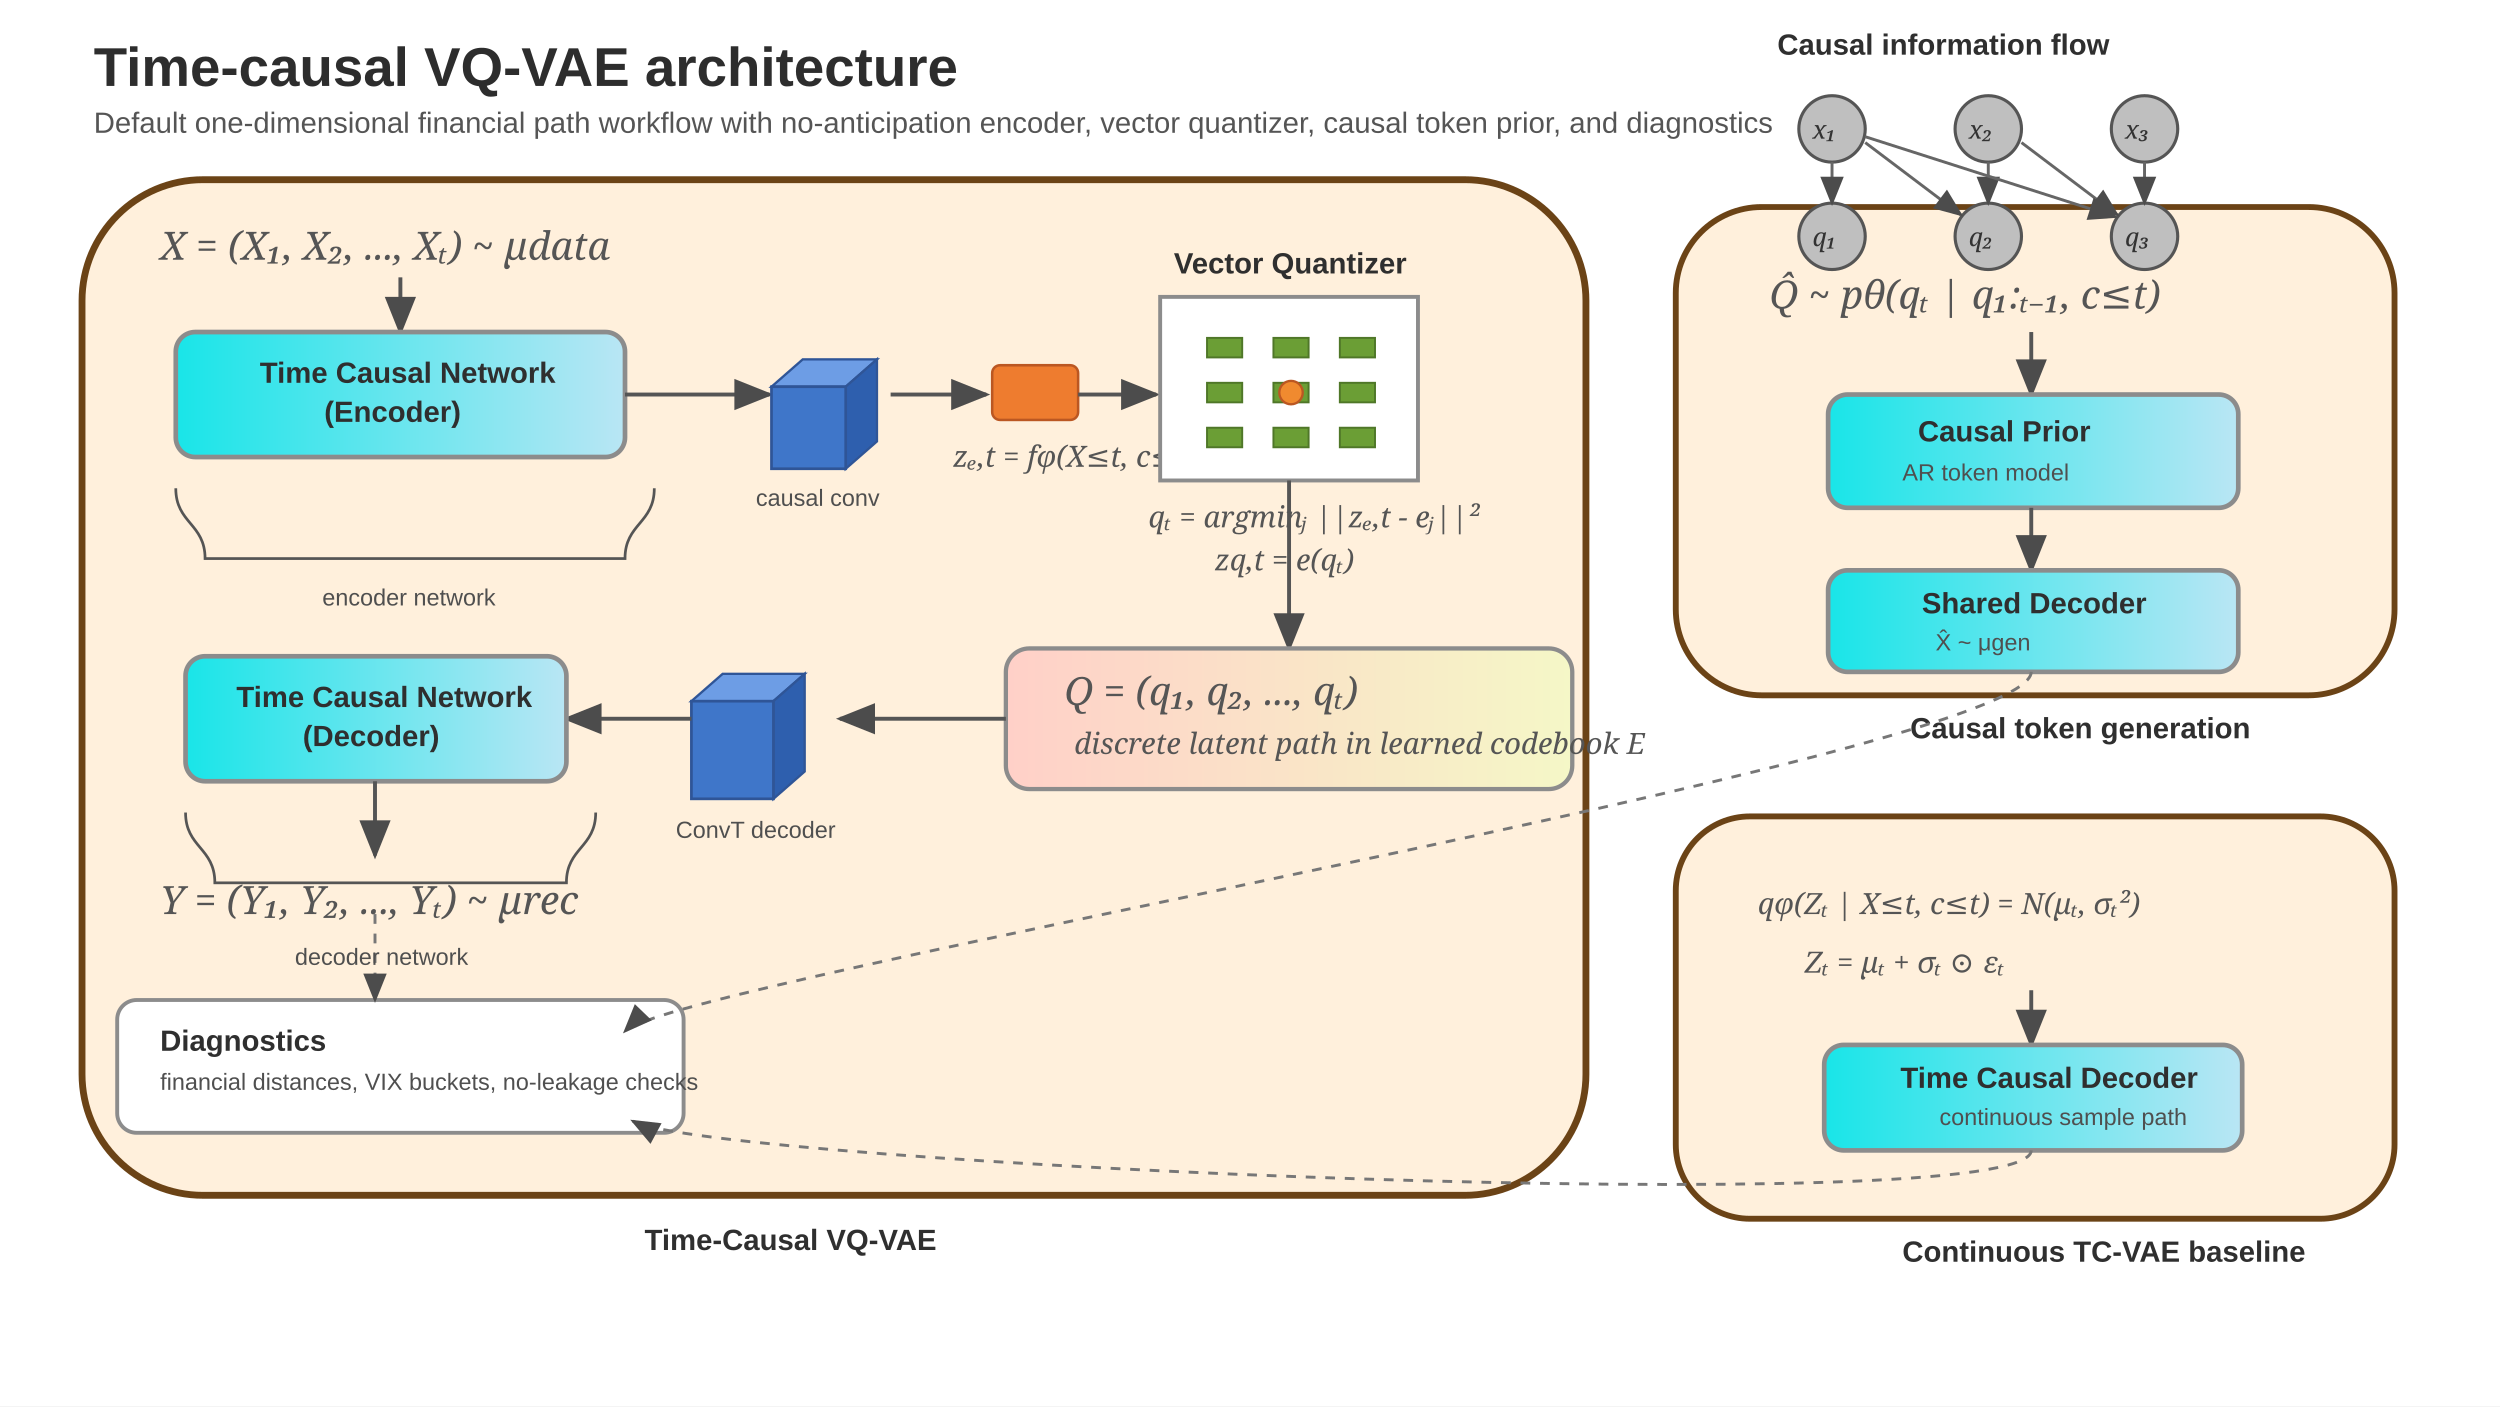
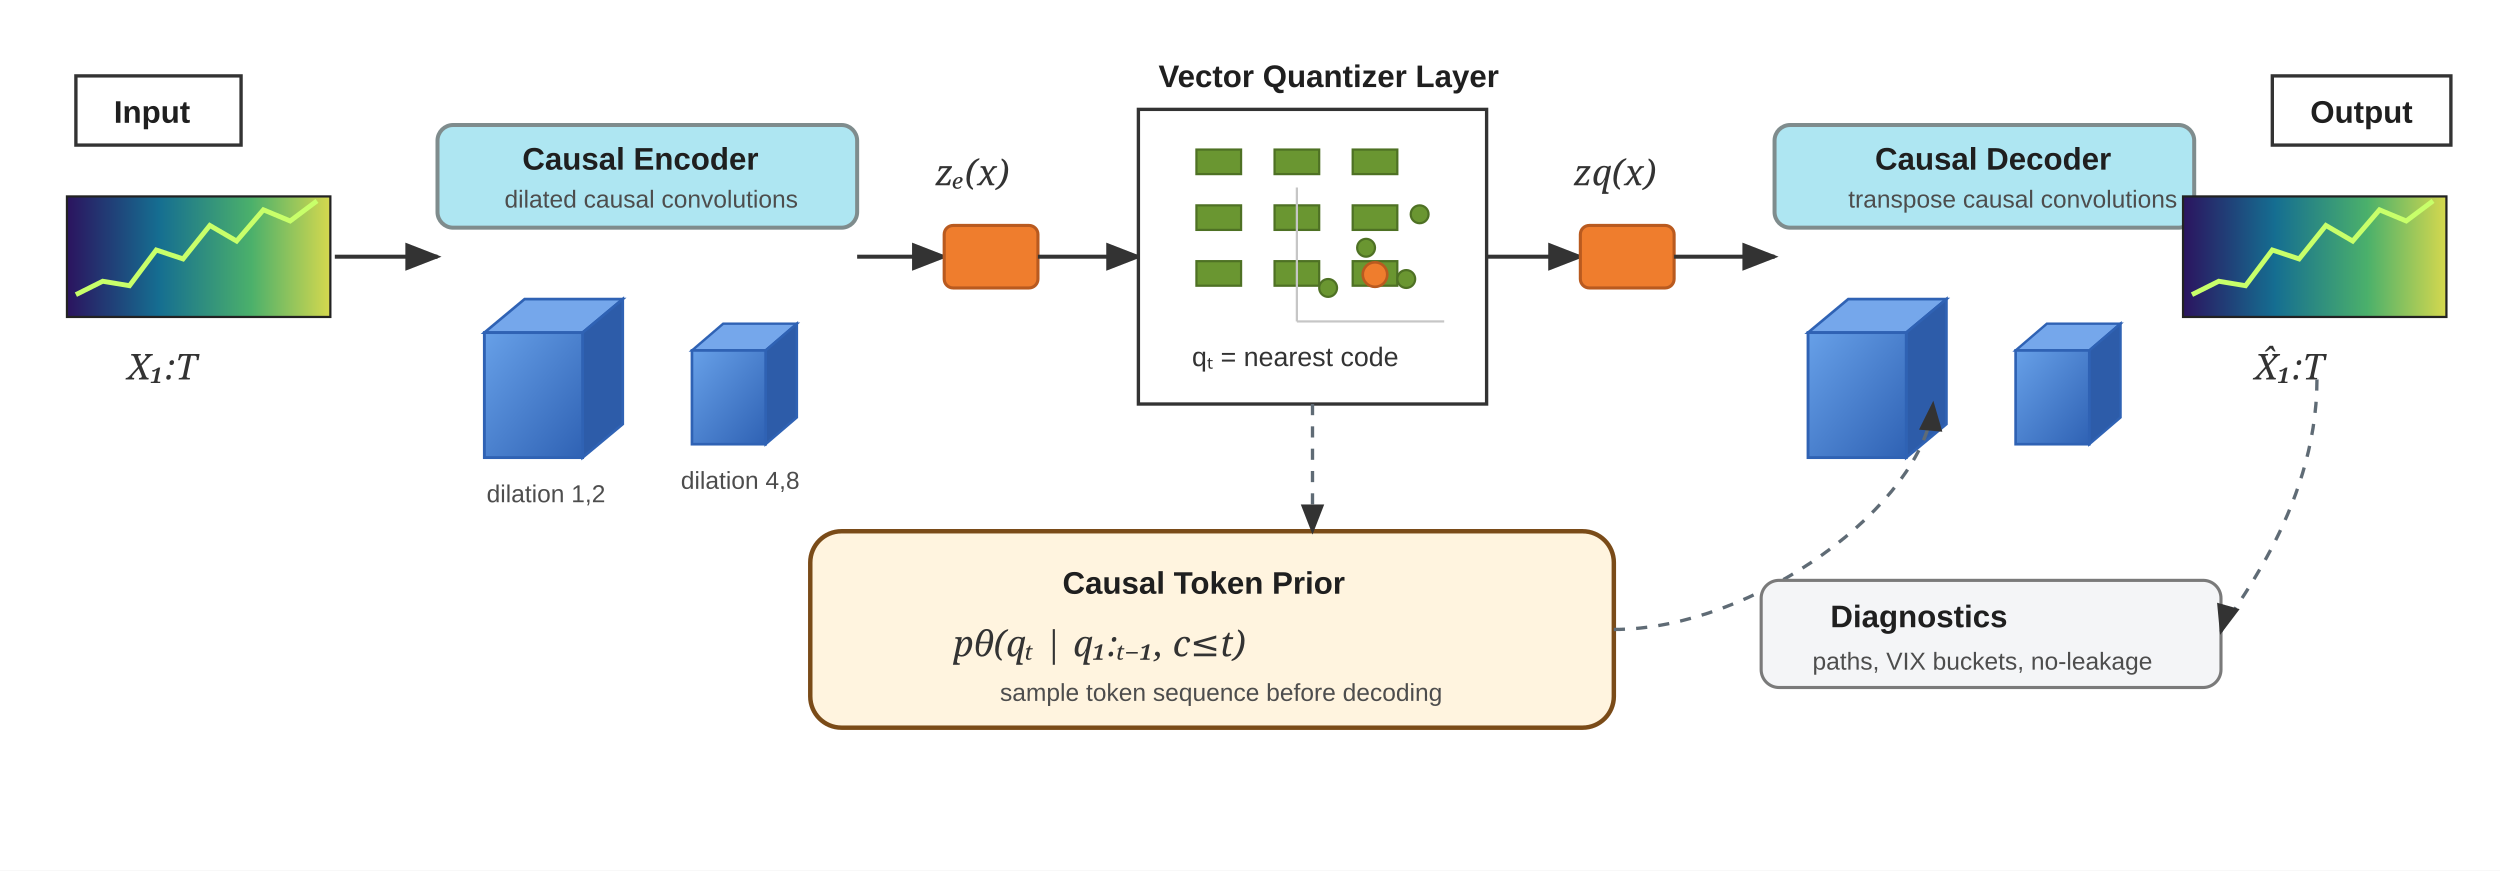
- <svg xmlns="http://www.w3.org/2000/svg" width="1280" height="720" viewBox="0 0 1280 720" role="img" aria-labelledby="title desc">
+ <svg xmlns="http://www.w3.org/2000/svg" width="1120" height="390" viewBox="0 0 1120 390" role="img" aria-labelledby="title desc">
  <defs>
-     <linearGradient id="cyanBox" x1="0" x2="1" y1="0" y2="0">
-       <stop offset="0" stop-color="#19e5e8" />
-       <stop offset="1" stop-color="#b9e6f4" />
+     <marker id="arrow" markerWidth="9" markerHeight="7" refX="8" refY="3.5" orient="auto" markerUnits="strokeWidth">
+       <path d="M0,0 L9,3.5 L0,7 Z" fill="#333333" />
+     </marker>
+     <linearGradient id="panelBlue" x1="0" x2="1" y1="0" y2="1">
+       <stop offset="0" stop-color="#67a0e8" />
+       <stop offset="1" stop-color="#2f62b4" />
    </linearGradient>
-     <linearGradient id="latentBox" x1="0" x2="1" y1="0" y2="0">
-       <stop offset="0" stop-color="#ffd0c8" />
-       <stop offset="1" stop-color="#f5f7c7" />
+     <linearGradient id="pathGradient" x1="0" x2="1" y1="0" y2="0">
+       <stop offset="0" stop-color="#2b145f" />
+       <stop offset="0.35" stop-color="#156e91" />
+       <stop offset="0.7" stop-color="#4bb06b" />
+       <stop offset="1" stop-color="#d5d84e" />
    </linearGradient>
-     <marker id="arrow" markerWidth="10" markerHeight="8" refX="9" refY="4" orient="auto" markerUnits="strokeWidth">
-       <path d="M0,0 L10,4 L0,8 Z" fill="#4c4c4c" />
-     </marker>
    <style>
-       .title { font: 700 28px Arial, sans-serif; fill: #2d2d2d; }
-       .subtitle { font: 15px Arial, sans-serif; fill: #555; }
-       .panel { fill: #fff0dc; stroke: #6b4316; stroke-width: 3.5; }
-       .panel-small { fill: #fff0dc; stroke: #6b4316; stroke-width: 3; }
-       .module { fill: url(#cyanBox); stroke: #8c8c8c; stroke-width: 2.4; }
-       .latent { fill: url(#latentBox); stroke: #8c8c8c; stroke-width: 2.2; }
-       .quant { fill: #ffffff; stroke: #8c8c8c; stroke-width: 2; }
-       .cube-front { fill: #3f76c9; stroke: #2f5597; stroke-width: 1.4; }
-       .cube-side { fill: #2e5fae; stroke: #2f5597; stroke-width: 1.2; }
-       .cube-top { fill: #6d9de5; stroke: #2f5597; stroke-width: 1.2; }
-       .orange { fill: #ee7c2f; stroke: #bb5722; stroke-width: 1.3; }
-       .green { fill: #6b9e35; stroke: #4f7728; stroke-width: 1; }
-       .node { fill: #bfbfbf; stroke: #555; stroke-width: 1.6; }
-       .node-text { font: italic 13px Georgia, serif; fill: #333; }
-       .label { font: 700 15px Arial, sans-serif; fill: #2f2f2f; }
-       .small { font: 12px Arial, sans-serif; fill: #4f4f4f; }
-       .formula { font: italic 20px Georgia, serif; fill: #555; }
-       .formula-small { font: italic 15px Georgia, serif; fill: #555; }
-       .caption { font: 13px Arial, sans-serif; fill: #5e5e5e; }
-       .line { stroke: #555; stroke-width: 2; fill: none; marker-end: url(#arrow); }
-       .thin-line { stroke: #666; stroke-width: 1.5; fill: none; marker-end: url(#arrow); }
-       .dash { stroke: #777; stroke-width: 1.5; stroke-dasharray: 5 5; fill: none; marker-end: url(#arrow); }
-       .brace { stroke: #555; stroke-width: 1.4; fill: none; }
+       .label { font: 700 14px Arial, sans-serif; fill: #1f1f1f; }
+       .small { font: 12px Arial, sans-serif; fill: #333333; }
+       .tiny { font: 11px Arial, sans-serif; fill: #4d4d4d; }
+       .math { font: italic 16px Georgia, serif; fill: #333333; }
+       .box { fill: #ffffff; stroke: #333333; stroke-width: 1.5; }
+       .soft { fill: #fff4df; stroke: #7a4b18; stroke-width: 2; }
+       .cyan { fill: #aee6f2; stroke: #7f8c8d; stroke-width: 1.8; }
+       .orange { fill: #ef7d2d; stroke: #b95a1f; stroke-width: 1.4; }
+       .green { fill: #6a9631; stroke: #4e7124; stroke-width: 1; }
+       .grey { fill: #f4f5f7; stroke: #7a7a7a; stroke-width: 1.4; }
+       .line { stroke: #333333; stroke-width: 1.8; fill: none; marker-end: url(#arrow); }
+       .dash { stroke: #5f6b75; stroke-width: 1.5; stroke-dasharray: 5 5; fill: none; marker-end: url(#arrow); }
+       .axis { stroke: #c6c6c6; stroke-width: 1; }
+       .dot { fill: #6a9631; stroke: #4e7124; stroke-width: 1; }
+       .selected { fill: #ef7d2d; stroke: #b95a1f; stroke-width: 1.2; }
    </style>
  </defs>
-   <rect x="0" y="0" width="1280" height="720" fill="#ffffff" />
-   <text class="title" x="48" y="44">Time-causal VQ-VAE architecture</text>
-   <text class="subtitle" x="48" y="68">Default one-dimensional financial path workflow with no-anticipation encoder, vector quantizer, causal token prior, and diagnostics</text>
-   <rect class="panel" x="42" y="92" width="770" height="520" rx="62" />
-   <text class="label" x="330" y="640">Time-Causal VQ-VAE</text>
-   <text class="formula" x="82" y="133">X = (X₁, X₂, ..., Xₜ) ~ μdata</text>
-   <path class="line" d="M205,142 V170" />
-   <rect class="module" x="90" y="170" width="230" height="64" rx="10" />
-   <text class="label" x="133" y="196">Time Causal Network</text>
-   <text class="label" x="166" y="216">(Encoder)</text>
-   <path class="line" d="M320,202 H394" />
-   <g transform="translate(395 176)">
-     <polygon class="cube-top" points="0,22 16,8 54,8 38,22" />
-     <polygon class="cube-side" points="38,22 54,8 54,50 38,64" />
-     <rect class="cube-front" x="0" y="22" width="38" height="42" />
-     <text class="small" x="-8" y="83">causal conv</text>
+   <rect x="0" y="0" width="1120" height="390" fill="#ffffff" />
+   <rect class="box" x="34" y="34" width="74" height="31" />
+   <text class="label" x="51" y="55">Input</text>
+   <rect x="30" y="88" width="118" height="54" fill="url(#pathGradient)" stroke="#222222" stroke-width="1" />
+   <polyline points="34,132 46,126 58,128 70,112 82,116 94,101 106,108 118,94 130,99 142,90" fill="none" stroke="#c8ff6a" stroke-width="2.2" />
+   <text class="math" x="57" y="170">X₁:T</text>
+   <path class="line" d="M150,115 H196" />
+   <rect class="cyan" x="196" y="56" width="188" height="46" rx="7" />
+   <text class="label" x="234" y="76">Causal Encoder</text>
+   <text class="tiny" x="226" y="93">dilated causal convolutions</text>
+   <g transform="translate(217 124)">
+     <polygon points="0,25 18,10 62,10 44,25" fill="#75a7eb" stroke="#2f62b4" stroke-width="1.2" />
+     <polygon points="44,25 62,10 62,66 44,81" fill="#2d5ca9" stroke="#2f62b4" stroke-width="1.2" />
+     <rect x="0" y="25" width="44" height="56" fill="url(#panelBlue)" stroke="#2f62b4" stroke-width="1.3" />
+     <text class="tiny" x="1" y="101">dilation 1,2</text>
  </g>
-   <path class="line" d="M456,202 H505" />
-   <rect class="orange" x="508" y="187" width="44" height="28" rx="4" />
-   <text class="formula-small" x="488" y="239">zₑ,t = fφ(X≤t, c≤t)</text>
-   <path class="line" d="M552,202 H592" />
-   <rect class="quant" x="594" y="152" width="132" height="94" />
-   <text class="label" x="601" y="140">Vector Quantizer</text>
-   <g transform="translate(618 173)">
-     <rect class="green" x="0" y="0" width="18" height="10" />
-     <rect class="green" x="34" y="0" width="18" height="10" />
-     <rect class="green" x="68" y="0" width="18" height="10" />
-     <rect class="green" x="0" y="23" width="18" height="10" />
-     <rect class="green" x="34" y="23" width="18" height="10" />
-     <rect class="green" x="68" y="23" width="18" height="10" />
-     <rect class="green" x="0" y="46" width="18" height="10" />
-     <rect class="green" x="34" y="46" width="18" height="10" />
-     <rect class="green" x="68" y="46" width="18" height="10" />
-     <circle cx="43" cy="28" r="6" fill="#f08a2f" stroke="#bb5722" stroke-width="1.2" />
+   <g transform="translate(310 137)">
+     <polygon points="0,20 14,8 47,8 33,20" fill="#75a7eb" stroke="#2f62b4" stroke-width="1.1" />
+     <polygon points="33,20 47,8 47,50 33,62" fill="#2d5ca9" stroke="#2f62b4" stroke-width="1.1" />
+     <rect x="0" y="20" width="33" height="42" fill="url(#panelBlue)" stroke="#2f62b4" stroke-width="1.2" />
+     <text class="tiny" x="-5" y="82">dilation 4,8</text>
  </g>
-   <text class="formula-small" x="588" y="270">qₜ = argminⱼ ||zₑ,t - eⱼ||²</text>
-   <text class="formula-small" x="622" y="292">zq,t = e(qₜ)</text>
-   <path class="line" d="M660,246 V332" />
-   <rect class="latent" x="515" y="332" width="290" height="72" rx="12" />
-   <text class="formula" x="545" y="361">Q = (q₁, q₂, ..., qₜ)</text>
-   <text class="formula-small" x="550" y="386">discrete latent path in learned codebook E</text>
-   <path class="line" d="M515,368 H430" />
-   <g transform="translate(354 337)">
-     <polygon class="cube-top" points="0,22 16,8 58,8 42,22" />
-     <polygon class="cube-side" points="42,22 58,8 58,58 42,72" />
-     <rect class="cube-front" x="0" y="22" width="42" height="50" />
-     <text class="small" x="-8" y="92">ConvT decoder</text>
+   <path class="line" d="M384,115 H423" />
+   <rect class="orange" x="423" y="101" width="42" height="28" rx="4" />
+   <text class="math" x="419" y="83">zₑ(x)</text>
+   <path class="line" d="M465,115 H510" />
+   <rect class="box" x="510" y="49" width="156" height="132" />
+   <text class="label" x="519" y="39">Vector Quantizer Layer</text>
+   <g transform="translate(536 67)">
+     <rect class="green" x="0" y="0" width="20" height="11" />
+     <rect class="green" x="35" y="0" width="20" height="11" />
+     <rect class="green" x="70" y="0" width="20" height="11" />
+     <rect class="green" x="0" y="25" width="20" height="11" />
+     <rect class="green" x="35" y="25" width="20" height="11" />
+     <rect class="green" x="70" y="25" width="20" height="11" />
+     <rect class="green" x="0" y="50" width="20" height="11" />
+     <rect class="green" x="35" y="50" width="20" height="11" />
+     <rect class="green" x="70" y="50" width="20" height="11" />
  </g>
-   <path class="line" d="M354,368 H290" />
-   <rect class="module" x="95" y="336" width="195" height="64" rx="10" />
-   <text class="label" x="121" y="362">Time Causal Network</text>
-   <text class="label" x="155" y="382">(Decoder)</text>
-   <path class="line" d="M192,400 V438" />
-   <text class="formula" x="82" y="468">Y = (Y₁, Y₂, ..., Yₜ) ~ μrec</text>
-   <rect class="panel-small" x="858" y="106" width="368" height="250" rx="44" />
-   <text class="label" x="978" y="378">Causal token generation</text>
-   <text class="formula" x="906" y="158">Q̂ ~ pθ(qₜ | q₁:ₜ₋₁, c≤t)</text>
-   <path class="line" d="M1040,170 V202" />
-   <rect class="module" x="936" y="202" width="210" height="58" rx="10" />
-   <text class="label" x="982" y="226">Causal Prior</text>
-   <text class="small" x="974" y="246">AR token model</text>
-   <path class="line" d="M1040,260 V292" />
-   <rect class="module" x="936" y="292" width="210" height="52" rx="10" />
-   <text class="label" x="984" y="314">Shared Decoder</text>
-   <text class="small" x="991" y="333">X̂ ~ μgen</text>
-   <rect class="panel-small" x="858" y="418" width="368" height="206" rx="38" />
-   <text class="label" x="974" y="646">Continuous TC-VAE baseline</text>
-   <text class="formula-small" x="900" y="468">qφ(Zₜ | X≤t, c≤t) = N(μₜ, σₜ²)</text>
-   <text class="formula-small" x="924" y="498">Zₜ = μₜ + σₜ ⊙ εₜ</text>
-   <path class="line" d="M1040,507 V535" />
-   <rect class="module" x="934" y="535" width="214" height="54" rx="10" />
-   <text class="label" x="973" y="557">Time Causal Decoder</text>
-   <text class="small" x="993" y="576">continuous sample path</text>
-   <rect class="quant" x="60" y="512" width="290" height="68" rx="10" />
-   <text class="label" x="82" y="538">Diagnostics</text>
-   <text class="small" x="82" y="558">financial distances, VIX buckets, no-leakage checks</text>
-   <path class="dash" d="M192,468 V512" />
-   <path class="dash" d="M1040,344 C1040,386 345,502 320,528" />
-   <path class="dash" d="M1040,589 C1040,626 365,596 324,574" />
-   <g transform="translate(910 28)">
-     <text class="label" x="0" y="0">Causal information flow</text>
-     <circle class="node" cx="28" cy="38" r="17" />
-     <circle class="node" cx="108" cy="38" r="17" />
-     <circle class="node" cx="188" cy="38" r="17" />
-     <circle class="node" cx="28" cy="93" r="17" />
-     <circle class="node" cx="108" cy="93" r="17" />
-     <circle class="node" cx="188" cy="93" r="17" />
-     <text class="node-text" x="18" y="43">x₁</text>
-     <text class="node-text" x="98" y="43">x₂</text>
-     <text class="node-text" x="178" y="43">x₃</text>
-     <text class="node-text" x="18" y="98">q₁</text>
-     <text class="node-text" x="98" y="98">q₂</text>
-     <text class="node-text" x="178" y="98">q₃</text>
-     <path class="thin-line" d="M28,55 V76" />
-     <path class="thin-line" d="M108,55 V76" />
-     <path class="thin-line" d="M188,55 V76" />
-     <path class="thin-line" d="M45,45 L94,82" />
-     <path class="thin-line" d="M125,45 L174,82" />
-     <path class="thin-line" d="M45,42 L173,83" />
+   <g transform="translate(611 92)">
+     <line class="axis" x1="-30" y1="52" x2="36" y2="52" />
+     <line class="axis" x1="-30" y1="52" x2="-30" y2="-8" />
+     <circle class="dot" cx="-16" cy="37" r="4" />
+     <circle class="dot" cx="1" cy="19" r="4" />
+     <circle class="dot" cx="19" cy="33" r="4" />
+     <circle class="dot" cx="25" cy="4" r="4" />
+     <circle class="selected" cx="5" cy="31" r="5.5" />
  </g>
-   <path class="brace" d="M90,250 C90,268 105,268 105,286 H320 C320,268 335,268 335,250" />
-   <text class="small" x="165" y="310">encoder network</text>
-   <path class="brace" d="M95,416 C95,434 110,434 110,452 H290 C290,434 305,434 305,416" />
-   <text class="small" x="151" y="494">decoder network</text>
+   <text class="small" x="534" y="164">qₜ = nearest code</text>
+   <path class="line" d="M666,115 H708" />
+   <rect class="orange" x="708" y="101" width="42" height="28" rx="4" />
+   <text class="math" x="705" y="83">zq(x)</text>
+   <path class="line" d="M750,115 H795" />
+   <rect class="cyan" x="795" y="56" width="188" height="46" rx="7" />
+   <text class="label" x="840" y="76">Causal Decoder</text>
+   <text class="tiny" x="828" y="93">transpose causal convolutions</text>
+   <g transform="translate(810 124)">
+     <polygon points="0,25 18,10 62,10 44,25" fill="#75a7eb" stroke="#2f62b4" stroke-width="1.2" />
+     <polygon points="44,25 62,10 62,66 44,81" fill="#2d5ca9" stroke="#2f62b4" stroke-width="1.2" />
+     <rect x="0" y="25" width="44" height="56" fill="url(#panelBlue)" stroke="#2f62b4" stroke-width="1.3" />
+   </g>
+   <g transform="translate(903 137)">
+     <polygon points="0,20 14,8 47,8 33,20" fill="#75a7eb" stroke="#2f62b4" stroke-width="1.1" />
+     <polygon points="33,20 47,8 47,50 33,62" fill="#2d5ca9" stroke="#2f62b4" stroke-width="1.1" />
+     <rect x="0" y="20" width="33" height="42" fill="url(#panelBlue)" stroke="#2f62b4" stroke-width="1.2" />
+   </g>
+   <path class="line" d="M983,115 H1027" />
+   <rect class="box" x="1018" y="34" width="80" height="31" />
+   <text class="label" x="1035" y="55">Output</text>
+   <rect x="978" y="88" width="118" height="54" fill="url(#pathGradient)" stroke="#222222" stroke-width="1" />
+   <polyline points="982,132 994,126 1006,128 1018,112 1030,116 1042,101 1054,108 1066,94 1078,99 1090,90" fill="none" stroke="#c8ff6a" stroke-width="2.2" />
+   <text class="math" x="1010" y="170">X̂₁:T</text>
+   <rect class="soft" x="363" y="238" width="360" height="88" rx="14" />
+   <text class="label" x="476" y="266">Causal Token Prior</text>
+   <text class="math" x="427" y="294">pθ(qₜ | q₁:ₜ₋₁, c≤t)</text>
+   <text class="tiny" x="448" y="314">sample token sequence before decoding</text>
+   <path class="dash" d="M588,181 V238" />
+   <path class="dash" d="M723,282 C786,282 862,226 866,181" />
+   <rect class="grey" x="789" y="260" width="206" height="48" rx="8" />
+   <text class="label" x="820" y="281">Diagnostics</text>
+   <text class="tiny" x="812" y="300">paths, VIX buckets, no-leakage</text>
+   <path class="dash" d="M1038,170 C1038,230 997,276 995,283" />
</svg>
